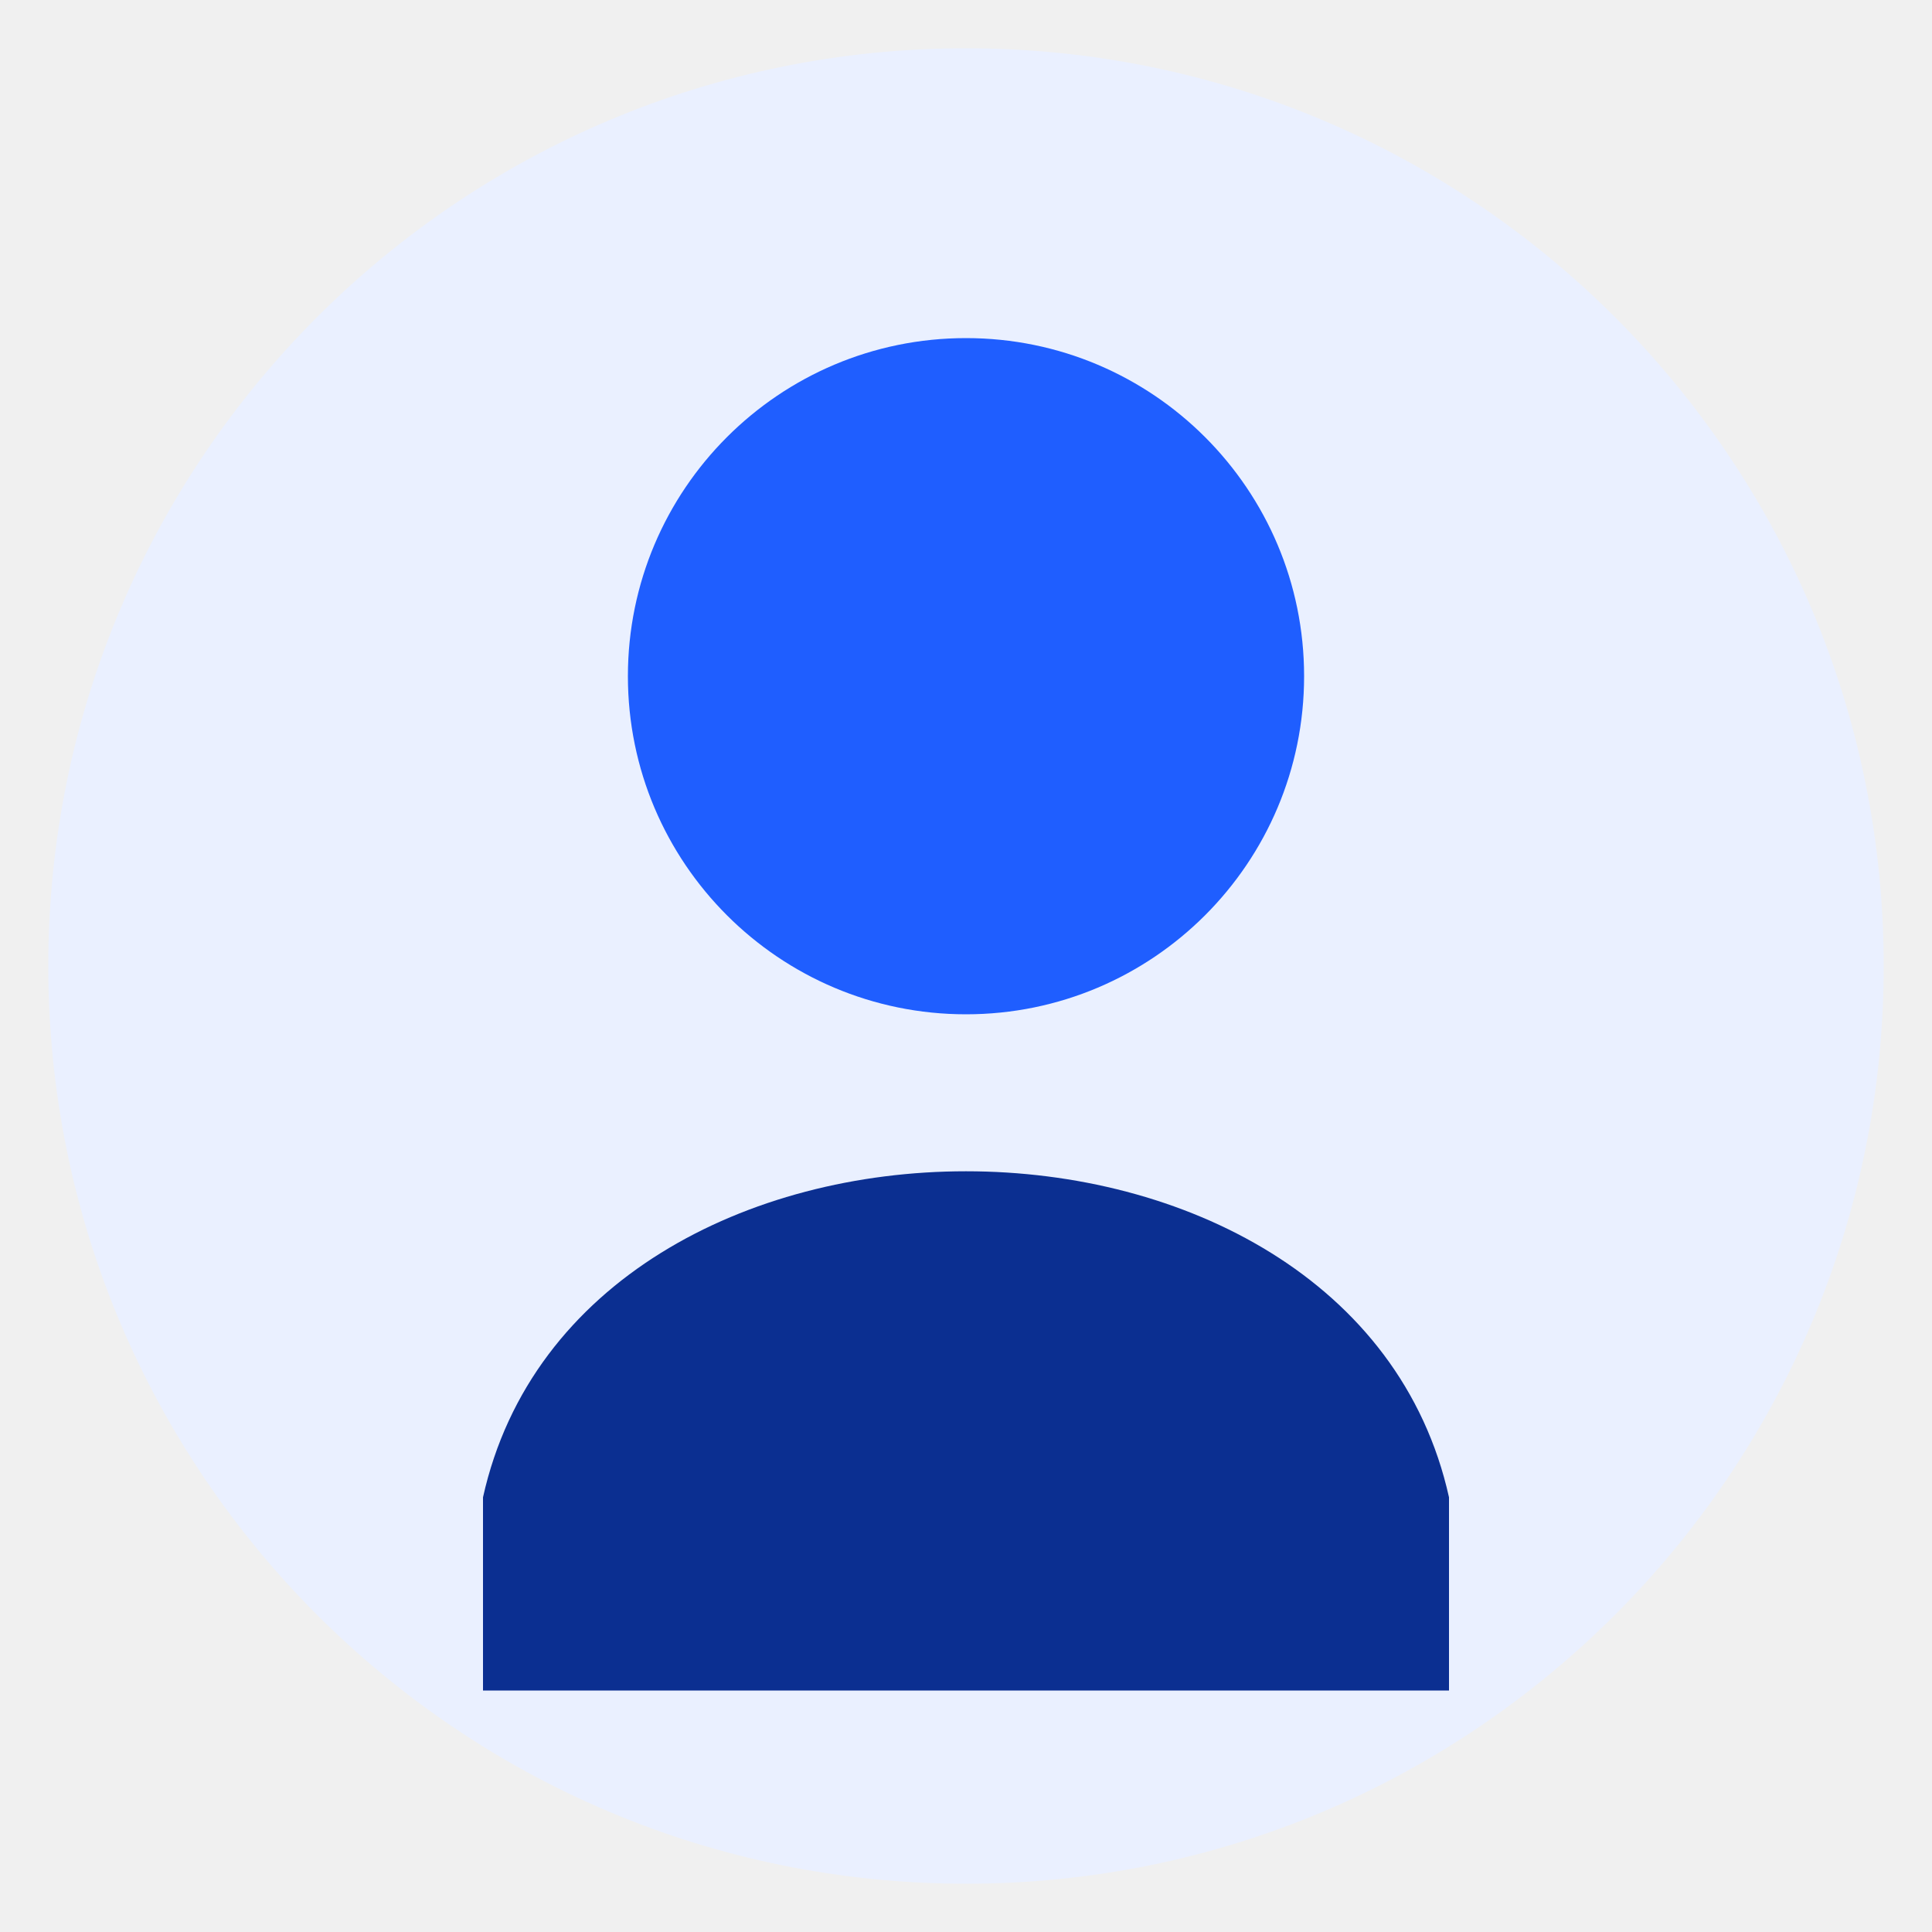
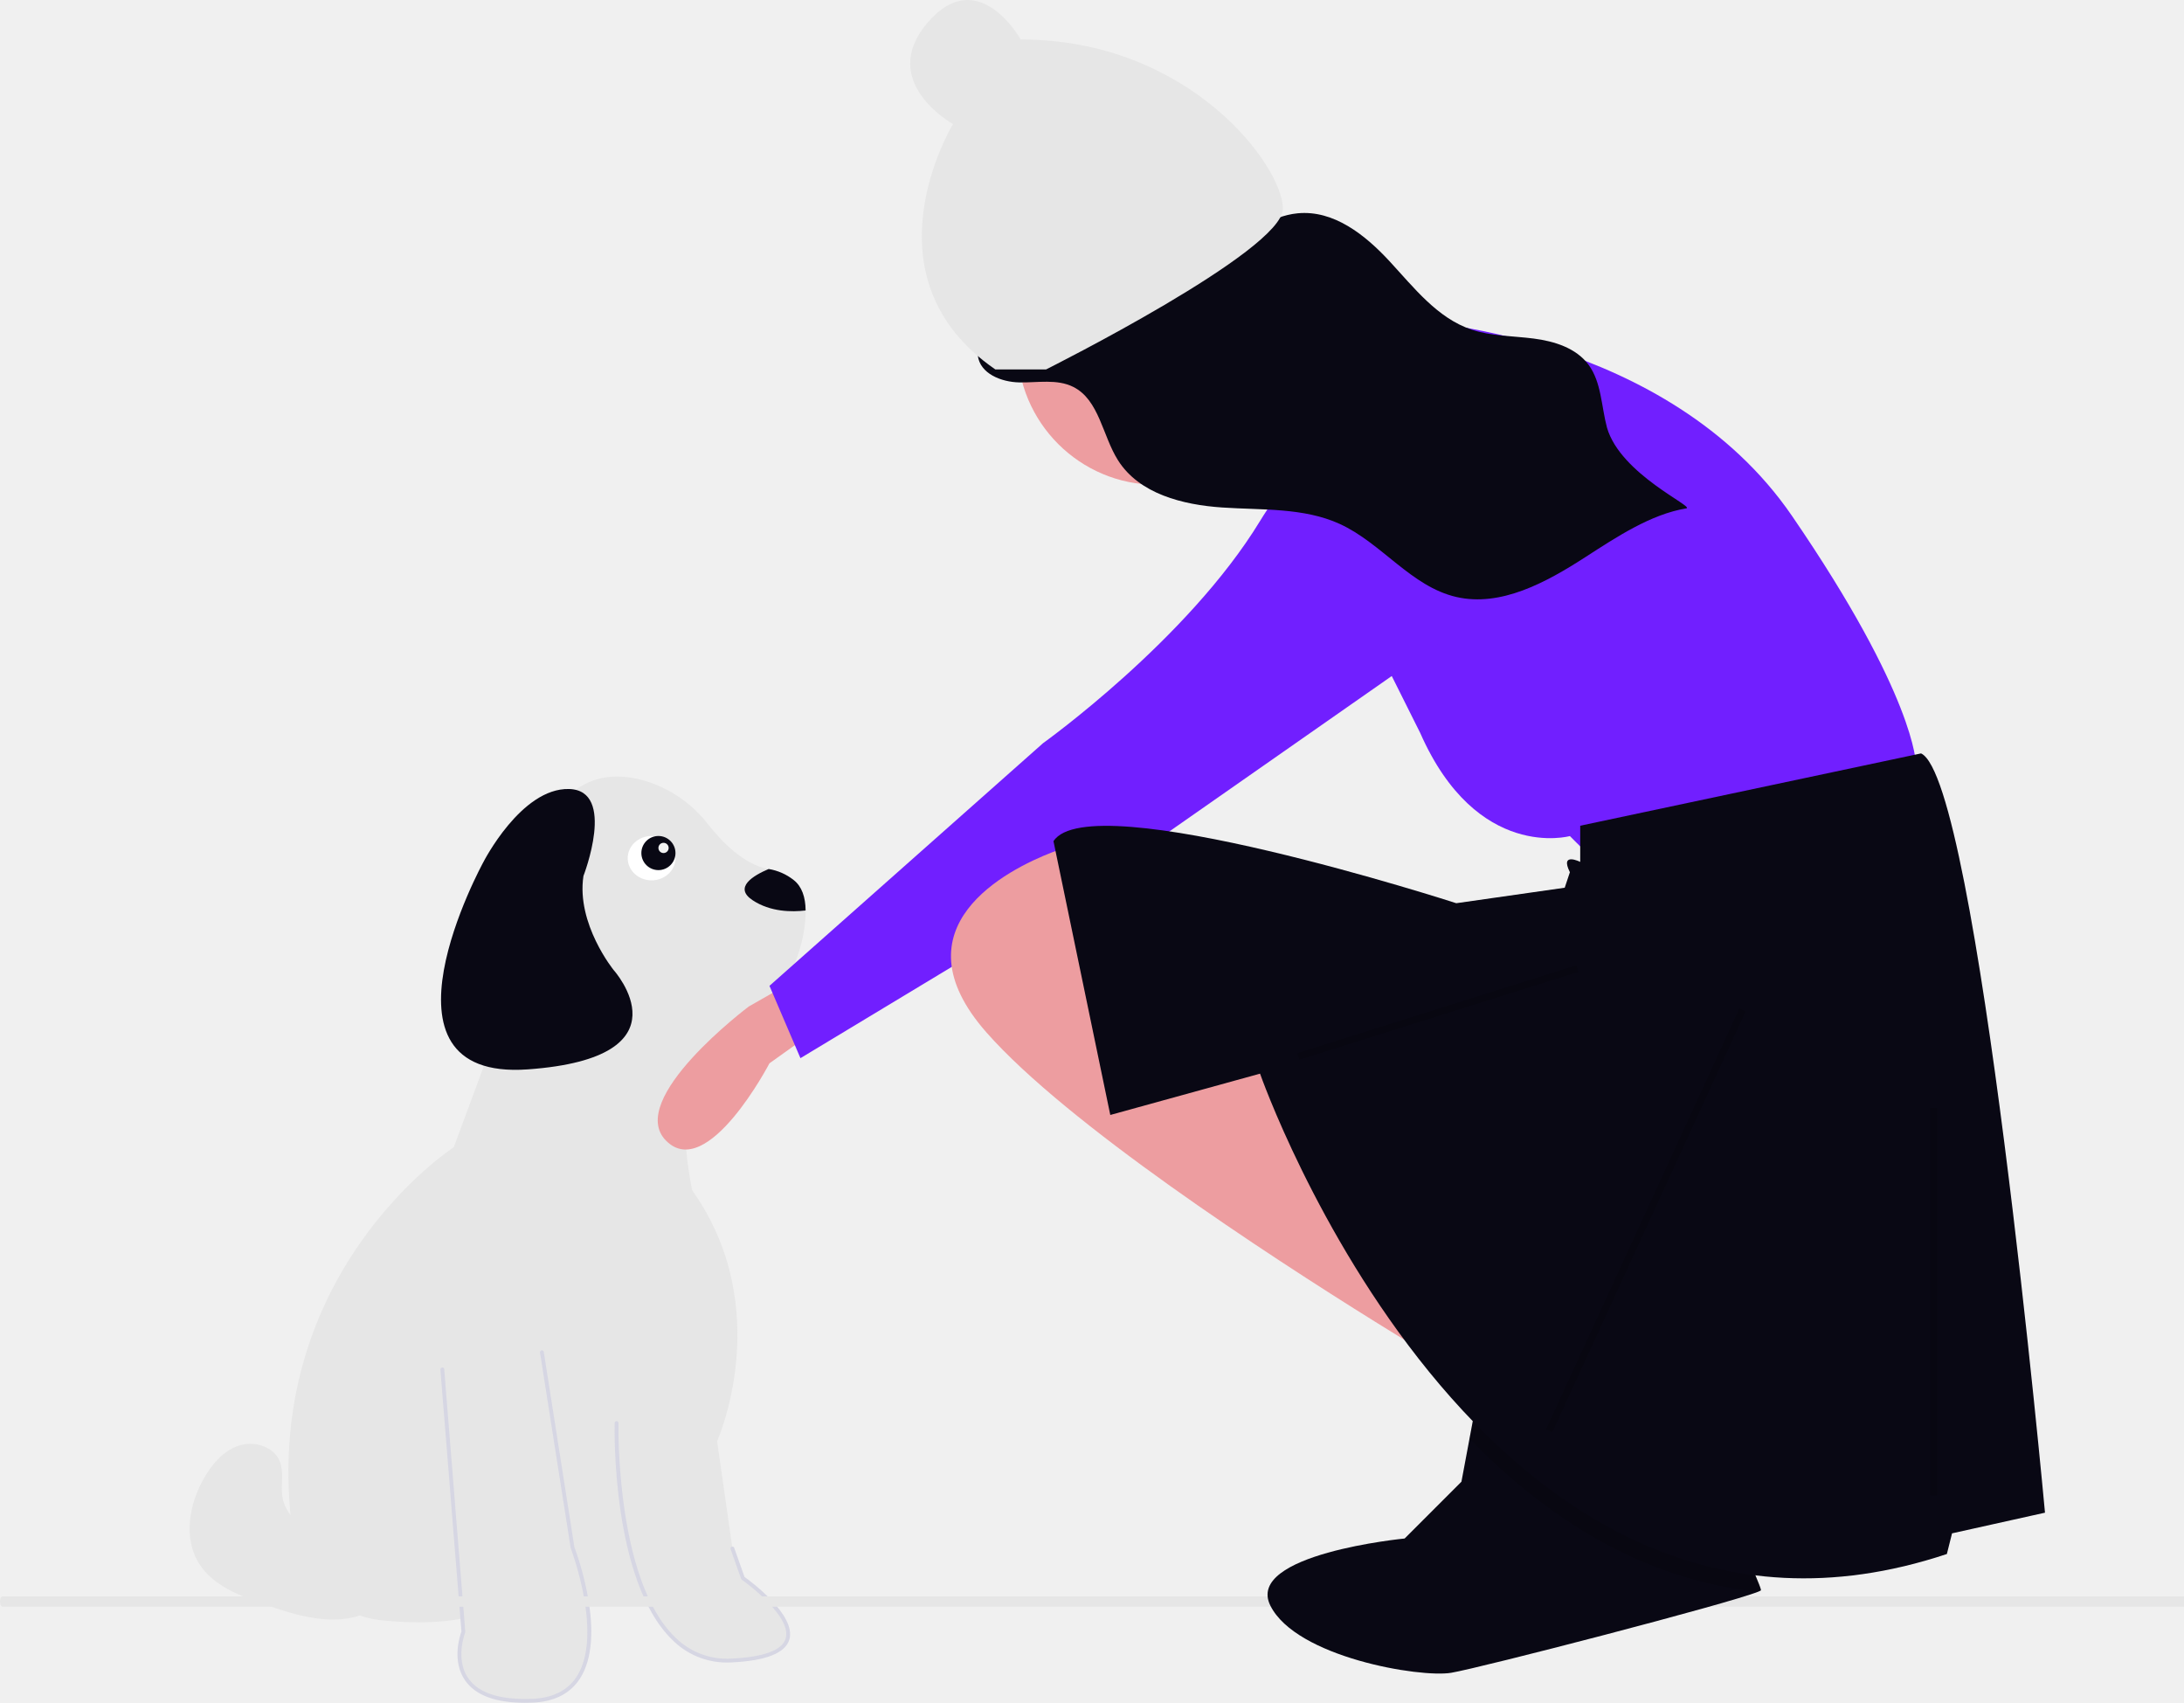
- <svg xmlns="http://www.w3.org/2000/svg" width="80" height="80" viewBox="0 0 80 80">
-   <circle cx="40" cy="40" r="38" fill="#eaf0ff" />
-   <circle cx="40" cy="28" r="14" fill="#1f5eff" />
-   <path d="M20 62c4-18 36-18 40 0v8H20z" fill="#0b2f91" />
+ <svg xmlns="http://www.w3.org/2000/svg" width="640.19" height="499.032" viewBox="0 0 640.19 499.032" role="img" artist="Katerina Limpitsouni" source="https://undraw.co/">
+   <g transform="translate(-640 -290)">
+     <g transform="translate(695.577 517.58)">
+       <path d="M490.888,246.151c-2.807,13.471-18.8-3.087-18.8-3.087L453,240.818s-12.068.281-19.926,6.455-13.191-1.965-13.191-1.965c-8.853,2.951-19.7,2.939-29.094,1.994a29.47,29.47,0,0,1-26.247-25.287c-10.495-76.024,47.2-113.384,47.2-113.384l16.839-45.466s-5.332-13.191-7.016-24.978,10.665-23.013,25.82-34.239c6.63-4.911,14.228-4.558,20.677-2.607A36.806,36.806,0,0,1,486.272,13.98c3.863,4.928,10.489,11.908,17.773,13.117a15.932,15.932,0,0,1,7.331,3.233c2.4,1.88,3.463,5.018,3.5,8.919.18,17.041-13.892,37.557-26.23,40.756-15.155,3.929-7.016,41.256-7.016,41.256,24.7,34.8,7.3,73.531,7.3,73.531l4.49,31.433s.281,6.455-2.526,19.926Z" transform="translate(-334.304 0)" fill="#e6e6e6" />
+       <path d="M476.234,305.587l6.174,76.9s-8.42,21.33,20.207,20.207,11.787-44.9,11.787-44.9l-8.981-57.253" transform="translate(-402.162 -131.844)" fill="#e6e6e6" />
+       <path d="M500.005,402.858q1.05,0,2.152-.043c6.337-.248,11-2.582,13.87-6.937,8.2-12.451-.92-36.993-1.559-38.673L505.5,300.009a.562.562,0,0,0-1.109.174l8.981,57.253a.591.591,0,0,0,.031.115c.1.254,9.683,25.57,1.69,37.71-2.656,4.034-7.022,6.2-12.976,6.431-9.347.365-15.634-1.63-18.69-5.932-4-5.629-1-13.43-.972-13.508a.567.567,0,0,0,.037-.25l-6.174-76.9a.561.561,0,1,0-1.119.09l6.164,76.772c-.408,1.1-2.965,8.646,1.144,14.439C485.544,400.69,491.427,402.858,500.005,402.858Z" transform="translate(-401.681 -131.405)" fill="#d6d6e3" />
+       <path d="M372.368,337.535s-1.684,71.285,33.678,69.6S409.414,383,409.414,383l-3.087-8.7" transform="translate(-247.217 -148.076)" fill="#e6e6e6" />
+       <path d="M404.4,407.288c.411,0,.823-.01,1.24-.03,10.1-.481,15.8-2.743,16.956-6.724,2.079-7.173-11.473-17.132-13.145-18.328l-3.028-8.532a.561.561,0,0,0-1.058.375l3.087,8.7a.559.559,0,0,0,.207.272c.148.1,14.806,10.488,12.859,17.2-1.006,3.469-6.366,5.459-15.931,5.914A21.46,21.46,0,0,1,389,399.778c-17.373-16.96-16.514-62.214-16.5-62.669a.562.562,0,0,0-.548-.574.578.578,0,0,0-.575.548c-.044,1.878-.883,46.194,16.841,63.5A22.494,22.494,0,0,0,404.4,407.288Z" transform="translate(-246.787 -147.637)" fill="#d6d6e3" />
+       <path d="M381.136,60.427c-4.03.483-10.339.46-15.565-3.025-5.6-3.733.213-7.213,4.737-9.127a15.932,15.932,0,0,1,7.331,3.233C380.041,53.388,381.1,56.526,381.136,60.427Z" transform="translate(-200.567 -21.178)" fill="#090814" />
+       <path d="M495.421,32S505.216,6.849,491.188,6.5s-25.108,21.447-25.108,21.447-35.209,64.181,13.03,60.72S504.3,59.583,504.3,59.583s-11-13.527-8.876-27.578h0Z" transform="translate(-379.98 -2.848)" fill="#090814" />
+       <path d="M633,369.985c-6.212,2.764-12.7,5.584-19.5,5.314s-13.944-4.645-15-11.362c-.547-3.467.537-7.187-.79-10.436-1.786-4.372-7.548-6.058-12.026-4.56s-7.769,5.361-10.128,9.453c-4.414,7.654-6.182,17.7-1.45,25.162,4.1,6.468,11.883,9.391,19.121,11.9,9.641,3.339,20.4,6.654,29.746,2.552,9.4-4.125,14.513-16.044,11.034-25.7" transform="translate(-571.295 -152.845)" fill="#e6e6e6" />
+     </g>
+     <path d="M.721,422.562H640.19v-3.027H.721c-.4,0-.721.678-.721,1.514H0C0,421.885.323,422.562.721,422.562Z" transform="translate(640 338.313)" fill="#e6e6e6" />
+     <path d="M831.154,723.123c0,.091-.288.242-.817.454-8.552,3.482-81.453,22.343-90.006,23.765-9.082,1.514-45.412-4.541-52.98-19.678s39.357-19.678,39.357-19.678l16.651-16.651,2.361-12.609,2.18-11.61L820.558,698.9S831.154,721.609,831.154,723.123Z" transform="translate(325.03 32.898)" fill="#090814" />
+     <path d="M605.725,587.116l-10.6,6.055s-36.329,27.247-24.22,39.357,30.274-22.706,30.274-22.706l10.6-7.569Z" transform="translate(264.367 -8.199)" fill="#ed9da0" />
+     <circle cx="40.87" cy="40.87" r="40.87" transform="translate(938.209 350.346)" fill="#ed9da0" />
+     <path d="M686.667,454.116s49.953,13.623,54.494,12.11L726.023,520.72s-42.384-28.761-49.953-28.761Z" transform="translate(319.66 -76.523)" fill="#ffb8b8" />
+     <path d="M692.071,506.555s22.706-48.439,28.761-48.439,80.227,4.541,116.556,57.521S873.717,588.3,873.717,588.3l-98.392,24.219-3.027-3.027s-27.247,7.569-43.9-30.274Z" transform="translate(327.879 -74.469)" fill="#711fff" />
+     <path d="M785.34,476.139s-30.274-3.027-51.466,31.788-63.576,65.09-63.576,65.09l-80.227,71.145,9.082,21.192,95.364-57.521,110.5-77.2S823.183,485.221,785.34,476.139Z" transform="translate(275.48 -65.244)" fill="#711fff" />
+     <path d="M779.393,597.958,771.825,713s-8.84-5.207-22.191-13.517c-32.167-20.026-90.505-58.127-114.043-84.874-27.2-30.91,6.206-47.7,19.345-52.783,2.952-1.15,4.874-1.711,4.874-1.711Z" transform="translate(293.536 -22.07)" fill="#ed9da0" />
+     <path d="M811.064,723.123c0,.091-.288.242-.817.454-34.271-3.527-62.426-22.055-84.617-44.852l2.18-11.61L800.468,698.9S811.064,721.609,811.064,723.123Z" transform="translate(345.119 32.898)" opacity="0.15" />
+     <path d="M799.47,563.308v10.6s-6.055-3.027-3.027,3.027l-1.514,4.541-31.788,4.541S655.667,551.2,645.071,567.849l16.651,80.227,43.9-12.11s65.09,186.187,201.325,140.776l1.514-6.055,27.247-6.055s-19.678-214.948-36.329-222.517Z" transform="translate(303.734 -31.316)" fill="#090814" />
+     <line y2="113.529" transform="translate(1206.787 614.73)" fill="none" stroke="#000" stroke-miterlimit="10" stroke-width="2" opacity="0.15" />
+     <line y1="25.733" x2="81.741" transform="translate(1020.6 573.859)" fill="none" stroke="#000" stroke-miterlimit="10" stroke-width="2" opacity="0.15" />
+     <line y1="123.316" x2="56.657" transform="translate(1094.122 585.969)" fill="none" stroke="#000" stroke-miterlimit="10" stroke-width="2" opacity="0.15" />
+     <path d="M702.3,448.355c6.918-4.464,13.765-9.98,21.849-10.772,10.606-1.038,19.86,6.363,27,14.092s13.962,16.594,23.945,19.973c5.8,1.964,12.119,1.849,18.222,2.633s12.487,2.766,16.126,7.691c3.8,5.146,3.727,12.19,5.406,18.425,3.953,13.719,25.9,23.224,23.237,23.664-10.329,1.7-20.274,8.272-29.639,14.32-11.463,7.4-24.751,14.633-37.753,11.644-13.259-3.048-21.867-15.782-34.2-21.415-10.541-4.816-22.758-4.031-34.41-4.811s-24.335-4-30.556-13.812c-4.59-7.241-5.507-17.718-13.152-21.54-4.729-2.364-10.429-1.21-15.765-1.306s-11.582-2.581-12.2-7.915c13.742-7.5,27.35-15.416,41.283-22.527C680.3,452.313,695.627,457.332,702.3,448.355Z" transform="translate(296.207 -85.068)" fill="#090814" />
+     <path d="M657.152,504.519s69.426-34.713,69.426-47.111-27.275-49.59-76.865-49.59c0,0-12.4-22.316-27.275-4.959s7.438,29.754,7.438,29.754-27.275,44.631,12.4,71.906Z" transform="translate(289.48 -106.25)" fill="#e6e6e6" />
+     <ellipse cx="7" cy="6.5" rx="7" ry="6.5" transform="translate(824 535)" fill="#fff" />
+     <circle cx="5" cy="5" r="5" transform="translate(828 535)" fill="#090814" />
+     <circle cx="1.5" cy="1.5" r="1.5" transform="translate(833 537)" fill="#f2f2f2" />
+   </g>
</svg>
